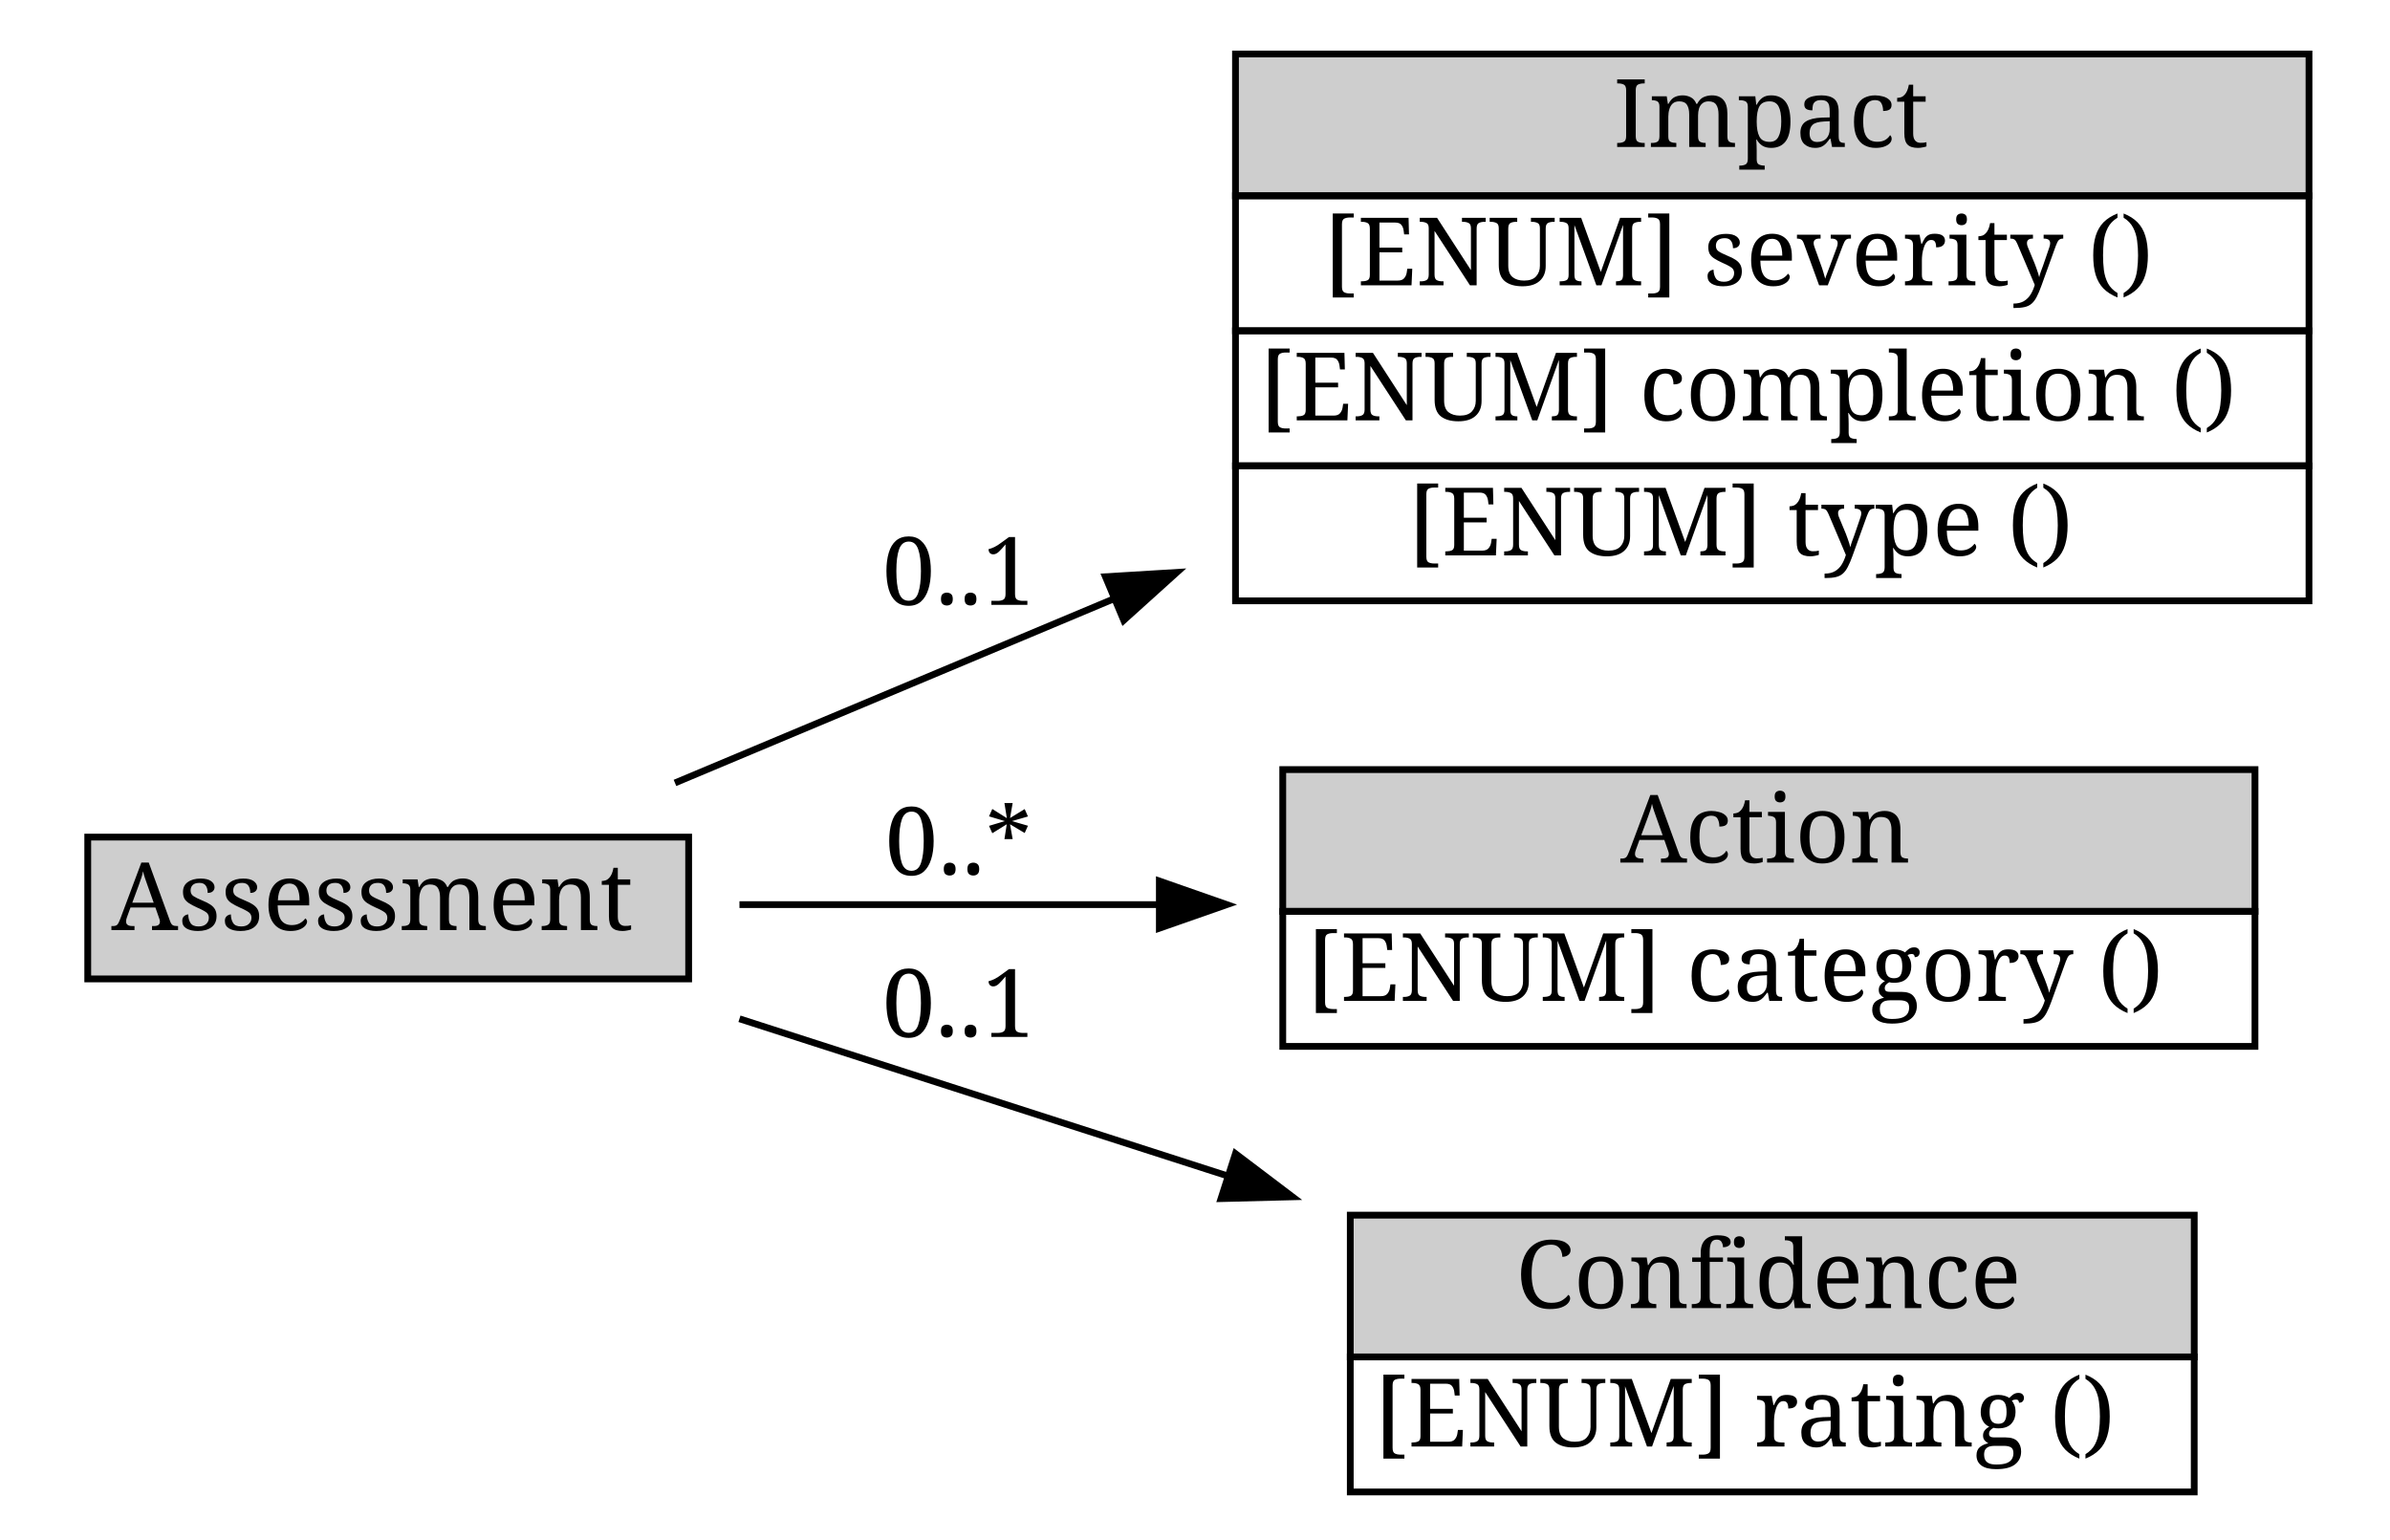
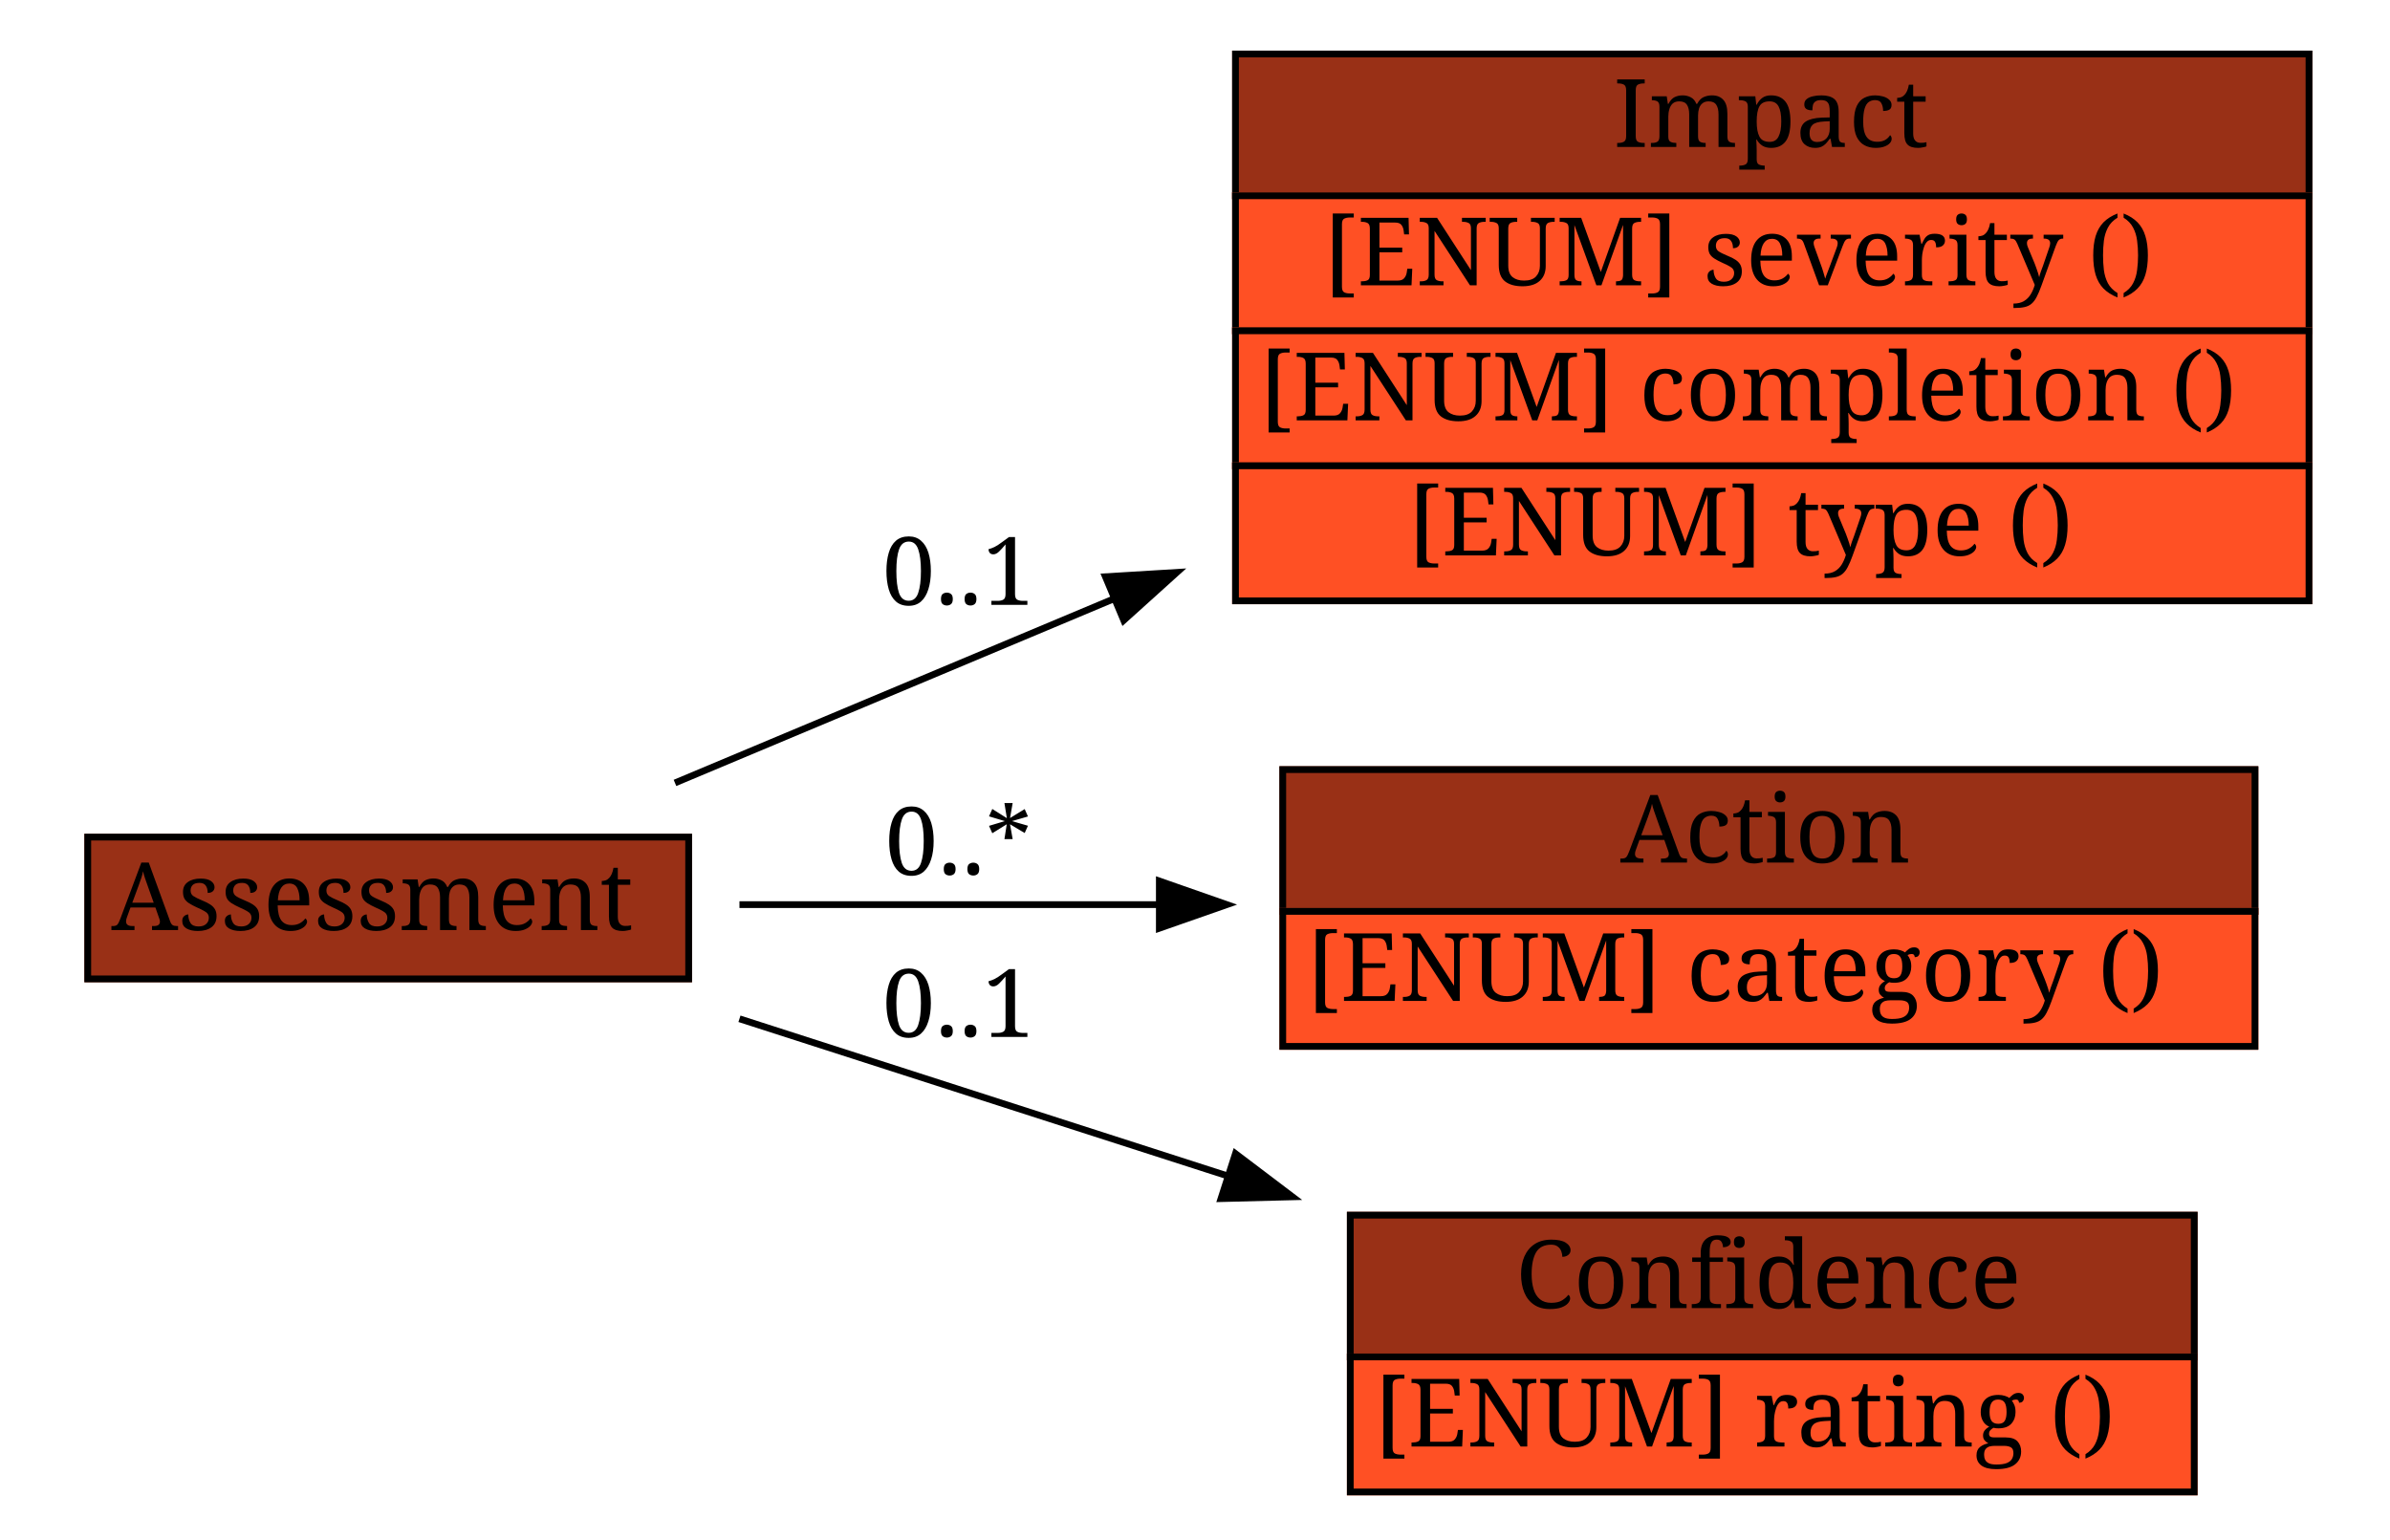
<svg xmlns="http://www.w3.org/2000/svg" xmlns:xlink="http://www.w3.org/1999/xlink" width="354pt" height="228pt" viewBox="0.00 0.00 354.00 228.00">
  <g id="graph1" class="graph" transform="scale(1 1) rotate(0) translate(4 224)">
    <polygon fill="white" stroke="white" points="-4,5 -4,-224 351,-224 351,5 -4,5" />
    <g id="node1" class="node">
      <a xlink:href="#" xlink:title="The Assessment class is used to provide the analyzer's assessment of an event -- its impact, actions taken in response, and confidence. ">
-         <polygon fill="#cecece" stroke="#cecece" points="9,-79 9,-100 98,-100 98,-79 9,-79" />
+         <polygon fill="#993016" stroke="#993016" points="9,-79 9,-100 98,-100 98,-79 9,-79" />
        <polygon fill="none" stroke="black" points="9,-79 9,-100 98,-100 98,-79 9,-79" />
        <text text-anchor="start" x="12.5" y="-86.233" font-family="Times Roman,serif" font-size="14.00">Assessment</text>
      </a>
    </g>
    <g id="node2" class="node">
      <a xlink:href="#" xlink:title="The Impact class is used to provide the analyzer's assessment of the impact of the event on the target(s). It is represented in the IDMEF DTD as follows: ">
-         <polygon fill="#cecece" stroke="#cecece" points="179,-195 179,-216 338,-216 338,-195 179,-195" />
+         <polygon fill="#993016" stroke="#993016" points="179,-195 179,-216 338,-216 338,-195 179,-195" />
        <polygon fill="none" stroke="black" points="179,-195 179,-216 338,-216 338,-195 179,-195" />
        <text text-anchor="start" x="235" y="-202.233" font-family="Times Roman,serif" font-size="14.00">Impact</text>
      </a>
      <a xlink:href="#" xlink:title="Section 10.)">
+         <polygon fill="#ff5024" stroke="#ff5024" points="179,-175 179,-195 338,-195 338,-175 179,-175" />
        <polygon fill="none" stroke="black" points="179,-175 179,-195 338,-195 338,-175 179,-175" />
        <text text-anchor="start" x="192" y="-181.733" font-family="Times Roman,serif" font-size="14.00">[ENUM] severity () </text>
      </a>
      <a xlink:href="#" xlink:title="Section 10.)">
+         <polygon fill="#ff5024" stroke="#ff5024" points="179,-155 179,-175 338,-175 338,-155 179,-155" />
        <polygon fill="none" stroke="black" points="179,-155 179,-175 338,-175 338,-155 179,-155" />
        <text text-anchor="start" x="182.5" y="-161.733" font-family="Times Roman,serif" font-size="14.00">[ENUM] completion () </text>
      </a>
      <a xlink:href="#" xlink:title="value is &quot;other&quot;.  (See also Section 10.)">
+         <polygon fill="#ff5024" stroke="#ff5024" points="179,-135 179,-155 338,-155 338,-135 179,-135" />
        <polygon fill="none" stroke="black" points="179,-135 179,-155 338,-155 338,-135 179,-135" />
        <text text-anchor="start" x="204.5" y="-141.733" font-family="Times Roman,serif" font-size="14.00">[ENUM] type () </text>
      </a>
    </g>
    <g id="edge2" class="edge">
      <path fill="none" stroke="black" d="M95.975,-108.028C114.962,-115.994 138.119,-125.708 160.918,-135.273" />
      <polygon fill="black" stroke="black" points="159.733,-138.571 170.309,-139.213 162.441,-132.116 159.733,-138.571" />
      <text text-anchor="middle" x="138" y="-134.4" font-family="Times Roman,serif" font-size="14.00">0..1</text>
    </g>
    <g id="node4" class="node">
      <a xlink:href="#" xlink:title="The Action class is used to describe any actions taken by the analyzer in response to the event. Is is represented in the IDMEF DTD as follows: ">
-         <polygon fill="#cecece" stroke="#cecece" points="186,-89 186,-110 330,-110 330,-89 186,-89" />
+         <polygon fill="#993016" stroke="#993016" points="186,-89 186,-110 330,-110 330,-89 186,-89" />
        <polygon fill="none" stroke="black" points="186,-89 186,-110 330,-110 330,-89 186,-89" />
        <text text-anchor="start" x="236" y="-96.233" font-family="Times Roman,serif" font-size="14.00">Action</text>
      </a>
      <a xlink:href="#" xlink:title="The default value is &quot;other&quot;.  (See also Section 10.)">
+         <polygon fill="#ff5024" stroke="#ff5024" points="186,-69 186,-89 330,-89 330,-69 186,-69" />
        <polygon fill="none" stroke="black" points="186,-69 186,-89 330,-89 330,-69 186,-69" />
        <text text-anchor="start" x="189.5" y="-75.733" font-family="Times Roman,serif" font-size="14.00">[ENUM] category () </text>
      </a>
    </g>
    <g id="edge4" class="edge">
      <path fill="none" stroke="black" d="M105.526,-90C124.472,-90 146.434,-90 167.687,-90" />
      <polygon fill="black" stroke="black" points="167.717,-93.5 177.717,-90 167.717,-86.5 167.717,-93.5" />
      <text text-anchor="middle" x="138" y="-94.4" font-family="Times Roman,serif" font-size="14.00">0..*</text>
    </g>
    <g id="node6" class="node">
      <a xlink:href="#" xlink:title="The Confidence class is used to represent the analyzer's best estimate of the validity of its analysis. It is represented in the IDMEF DTD as follows: ">
-         <polygon fill="#cecece" stroke="#cecece" points="196,-23 196,-44 321,-44 321,-23 196,-23" />
+         <polygon fill="#993016" stroke="#993016" points="196,-23 196,-44 321,-44 321,-23 196,-23" />
        <polygon fill="none" stroke="black" points="196,-23 196,-44 321,-44 321,-23 196,-23" />
        <text text-anchor="start" x="220.5" y="-30.233" font-family="Times Roman,serif" font-size="14.00">Confidence</text>
      </a>
      <a xlink:href="#" xlink:title="also Section 10.)">
+         <polygon fill="#ff5024" stroke="#ff5024" points="196,-3 196,-23 321,-23 321,-3 196,-3" />
        <polygon fill="none" stroke="black" points="196,-3 196,-23 321,-23 321,-3 196,-3" />
        <text text-anchor="start" x="199.5" y="-9.733" font-family="Times Roman,serif" font-size="14.00">[ENUM] rating () </text>
      </a>
    </g>
    <g id="edge6" class="edge">
      <path fill="none" stroke="black" d="M105.526,-73.089C127.519,-66.008 153.576,-57.619 177.87,-49.798" />
      <polygon fill="black" stroke="black" points="178.992,-53.114 187.438,-46.717 176.847,-46.45 178.992,-53.114" />
      <text text-anchor="middle" x="138" y="-70.4" font-family="Times Roman,serif" font-size="14.00">0..1</text>
    </g>
  </g>
</svg>
